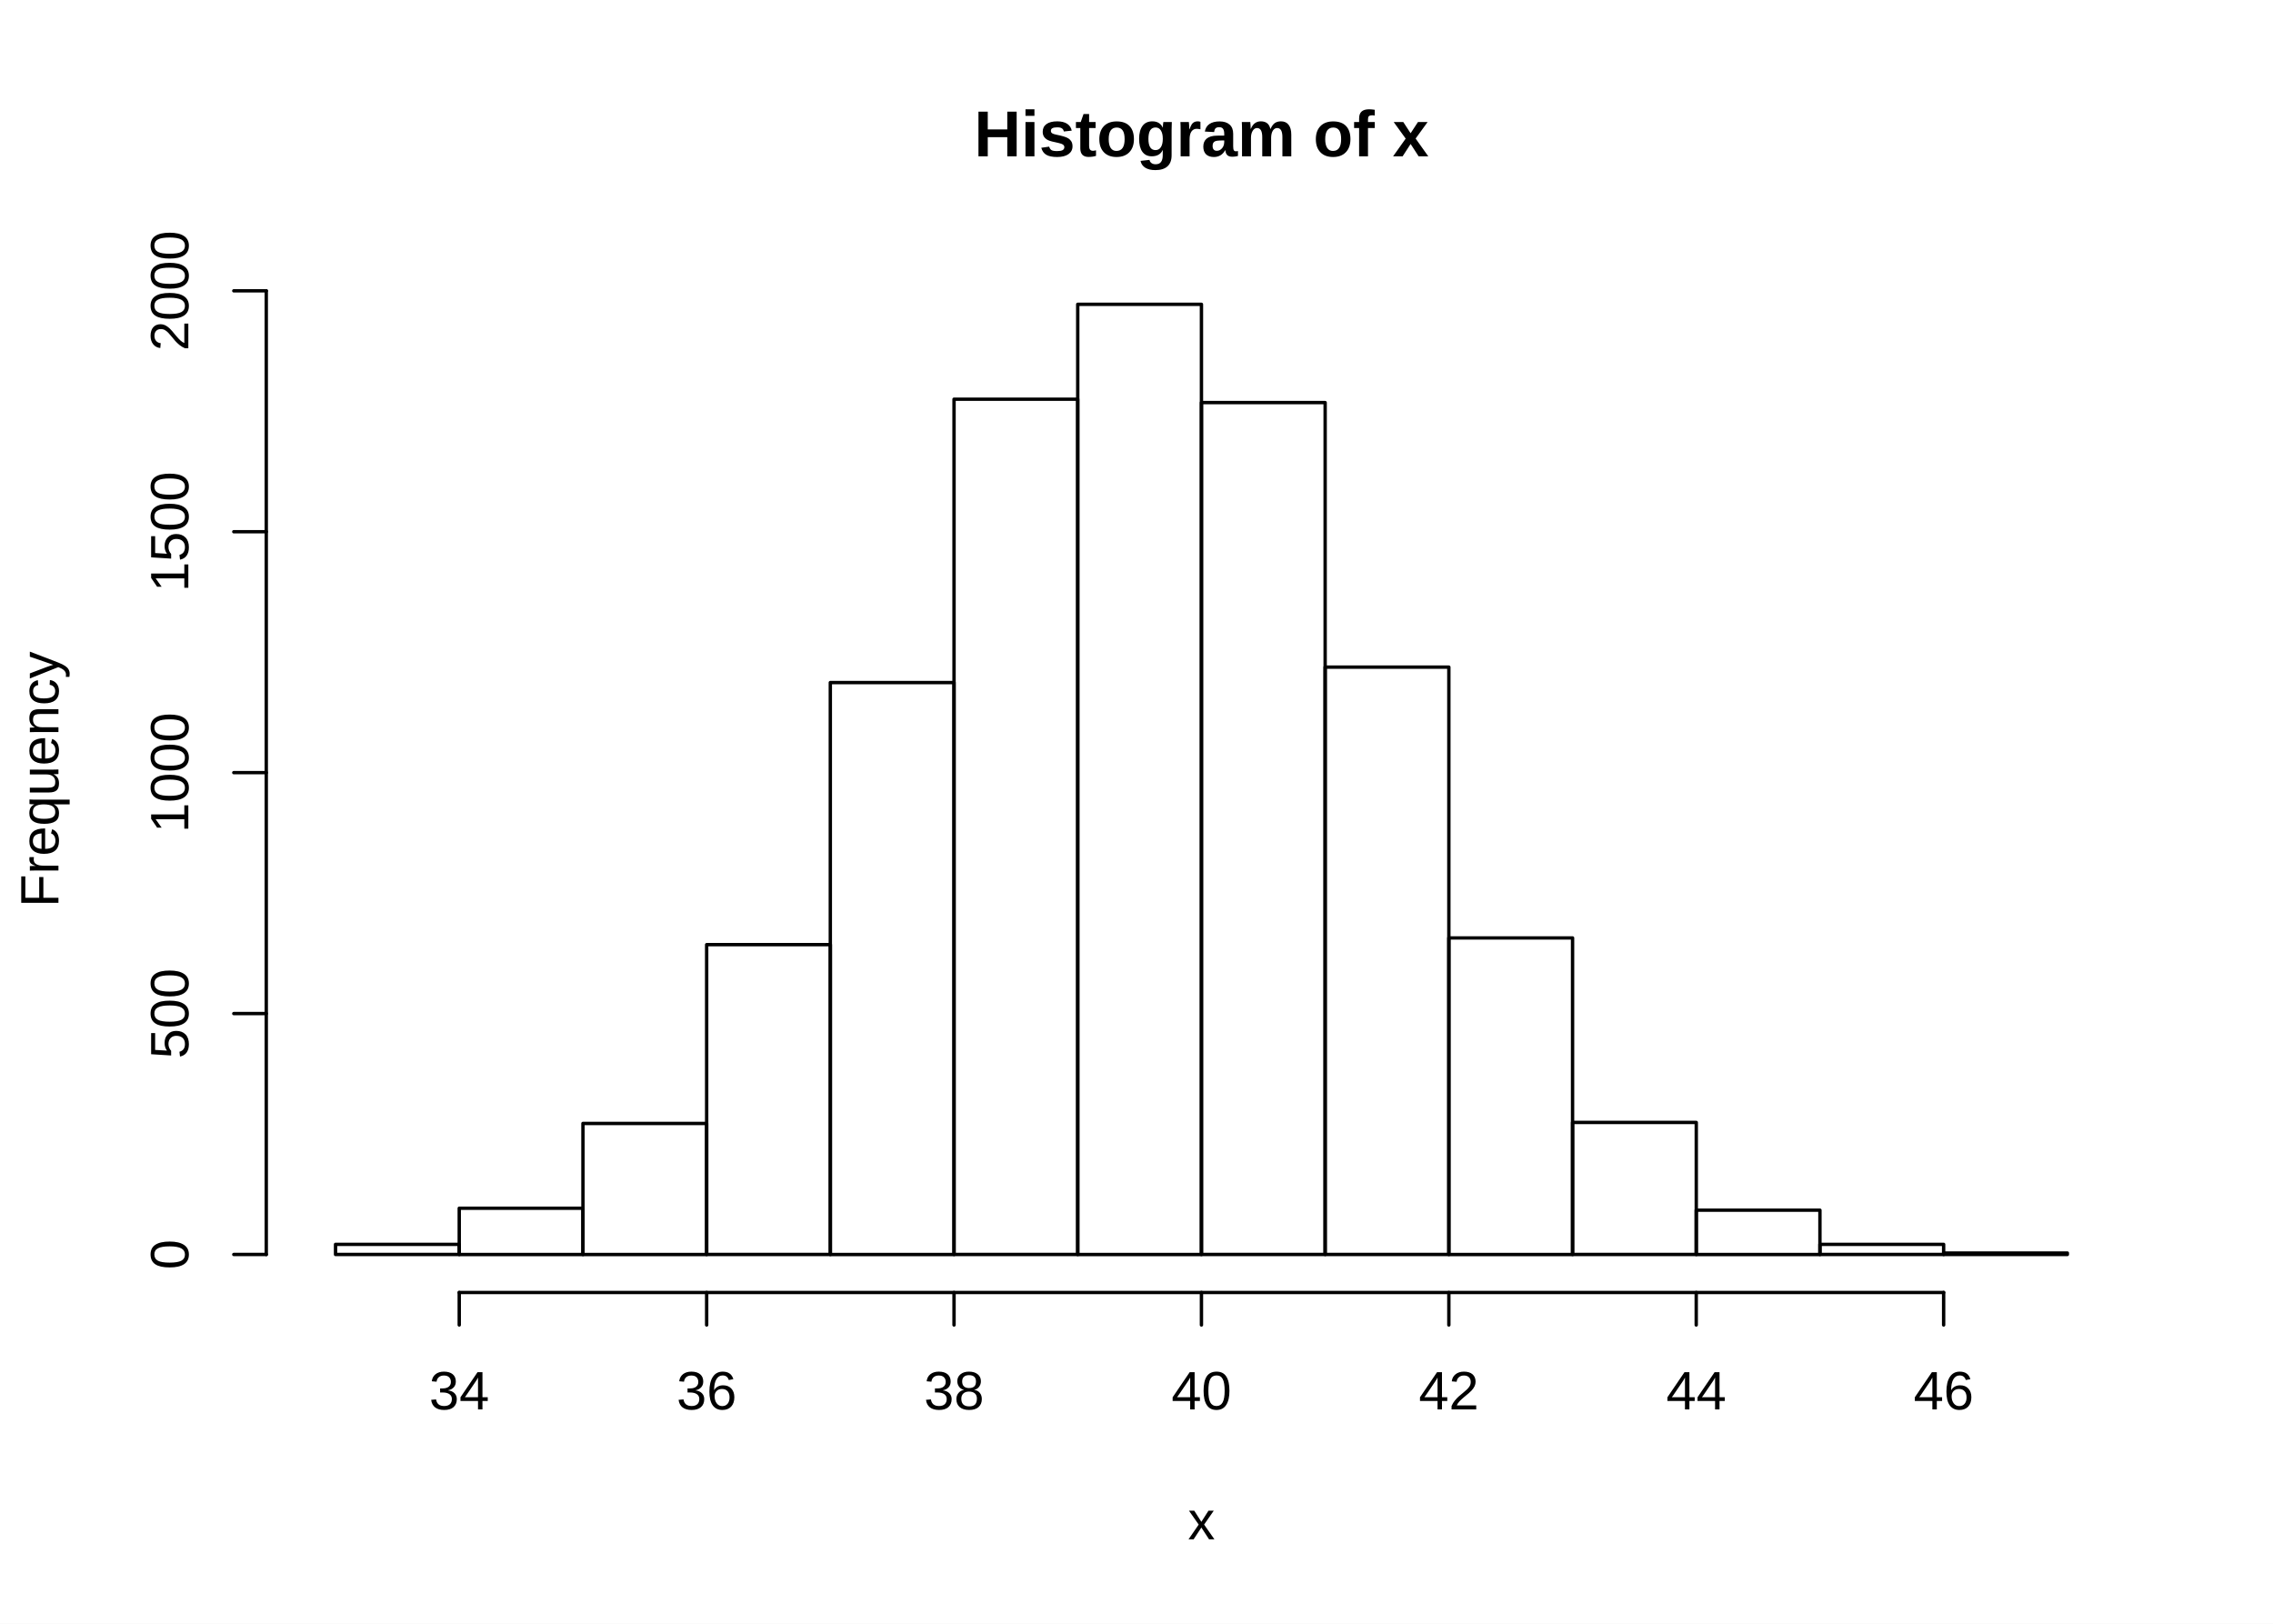
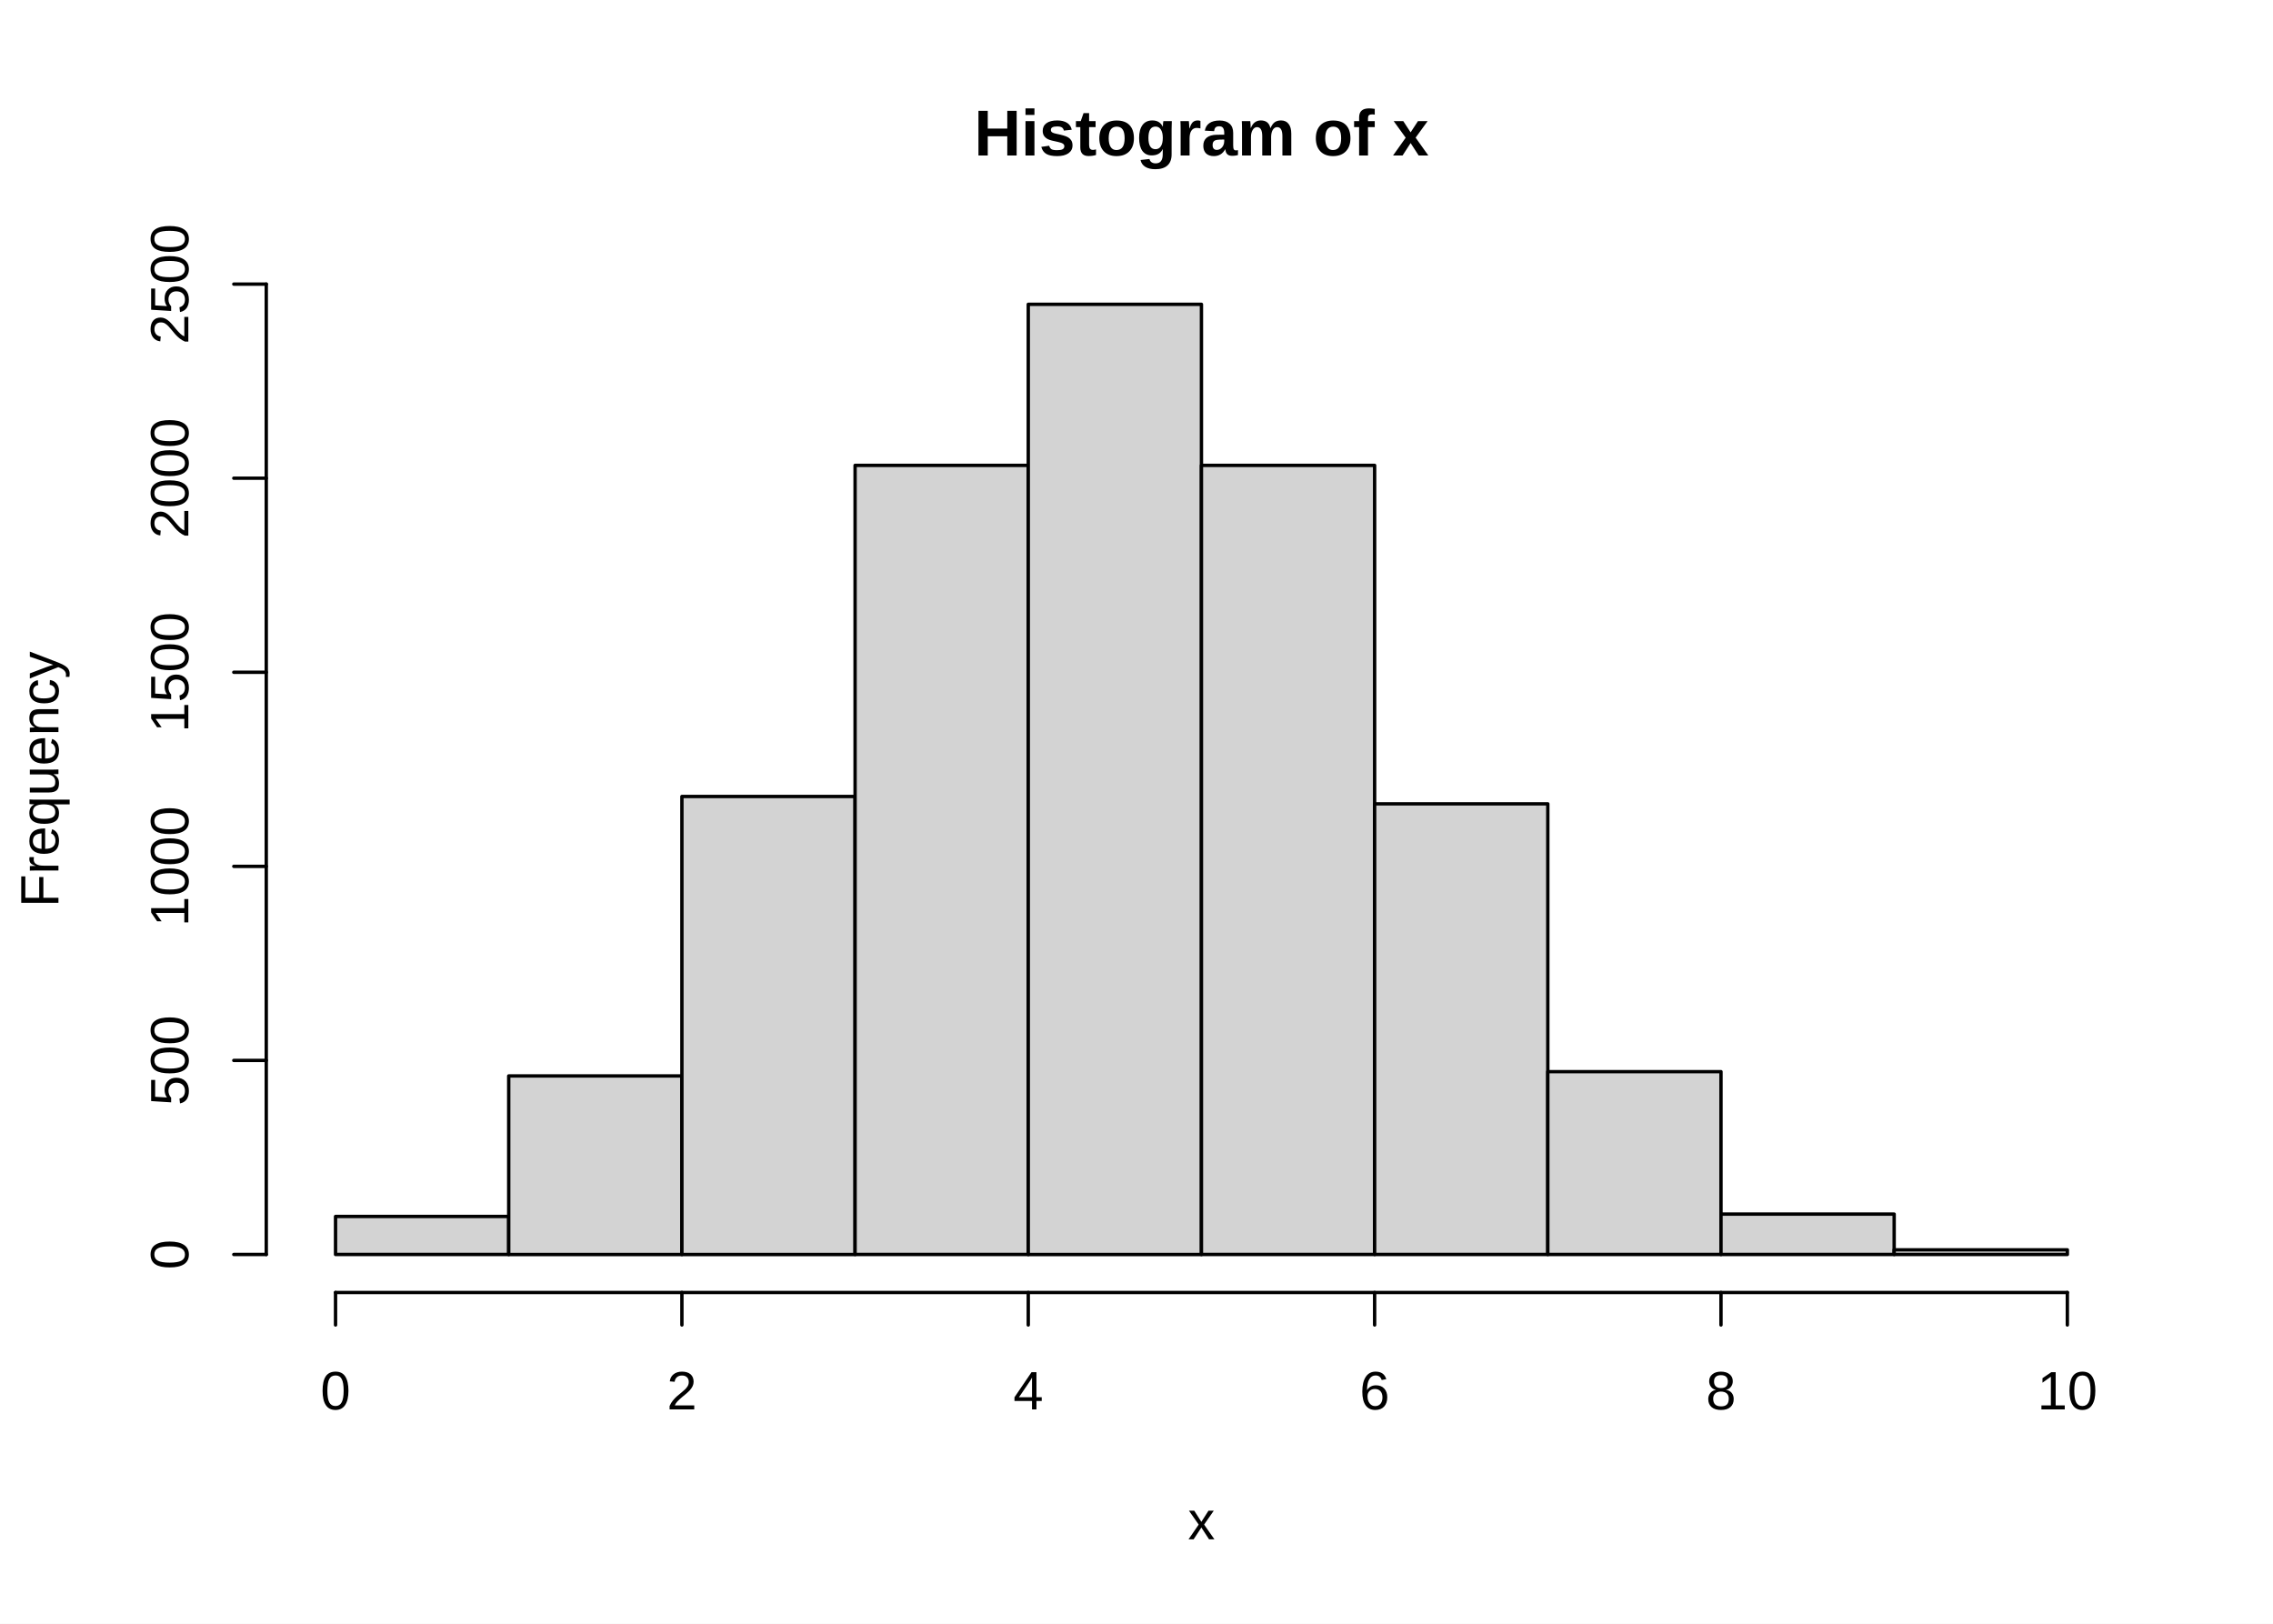
<svg xmlns="http://www.w3.org/2000/svg" viewBox="0 0 504.00 360.00">
  <defs>
    <style type="text/css">
    line, polyline, polygon, path, rect, circle {
      fill: none;
      stroke: #000000;
      stroke-linecap: round;
      stroke-linejoin: round;
      stroke-miterlimit: 10.00;
    }
  </style>
  </defs>
  <rect width="100%" height="100%" style="stroke: none; fill: #FFFFFF;" />
-   <text x="215.99" y="34.67" style="font-size: 14.40px; font-weight: bold; font-family: Arial;" textLength="100.81px" lengthAdjust="spacingAndGlyphs">Histogram of x</text>
-   <text x="263.40" y="341.28" style="font-size: 12.00px; font-family: Arial;" textLength="6.00px" lengthAdjust="spacingAndGlyphs">x</text>
-   <text transform="translate(12.96,201.15) rotate(-90)" style="font-size: 12.00px; font-family: Arial;" textLength="56.70px" lengthAdjust="spacingAndGlyphs">Frequency</text>
-   <line x1="101.83" y1="286.56" x2="430.97" y2="286.56" style="stroke-width: 0.75;" />
-   <line x1="101.83" y1="286.56" x2="101.83" y2="293.76" style="stroke-width: 0.75;" />
-   <line x1="156.69" y1="286.56" x2="156.69" y2="293.76" style="stroke-width: 0.75;" />
-   <line x1="211.54" y1="286.56" x2="211.54" y2="293.76" style="stroke-width: 0.75;" />
-   <line x1="266.40" y1="286.56" x2="266.40" y2="293.76" style="stroke-width: 0.75;" />
-   <line x1="321.26" y1="286.56" x2="321.26" y2="293.76" style="stroke-width: 0.75;" />
-   <line x1="376.11" y1="286.56" x2="376.11" y2="293.76" style="stroke-width: 0.75;" />
-   <line x1="430.97" y1="286.56" x2="430.97" y2="293.76" style="stroke-width: 0.75;" />
-   <text x="95.15" y="312.48" style="font-size: 12.00px; font-family: Arial;" textLength="13.35px" lengthAdjust="spacingAndGlyphs">34</text>
-   <text x="150.01" y="312.48" style="font-size: 12.00px; font-family: Arial;" textLength="13.35px" lengthAdjust="spacingAndGlyphs">36</text>
-   <text x="204.87" y="312.48" style="font-size: 12.00px; font-family: Arial;" textLength="13.35px" lengthAdjust="spacingAndGlyphs">38</text>
-   <text x="259.73" y="312.48" style="font-size: 12.00px; font-family: Arial;" textLength="13.35px" lengthAdjust="spacingAndGlyphs">40</text>
-   <text x="314.58" y="312.48" style="font-size: 12.00px; font-family: Arial;" textLength="13.35px" lengthAdjust="spacingAndGlyphs">42</text>
-   <text x="369.44" y="312.48" style="font-size: 12.00px; font-family: Arial;" textLength="13.35px" lengthAdjust="spacingAndGlyphs">44</text>
-   <text x="424.30" y="312.48" style="font-size: 12.00px; font-family: Arial;" textLength="13.35px" lengthAdjust="spacingAndGlyphs">46</text>
-   <line x1="59.04" y1="278.13" x2="59.04" y2="64.48" style="stroke-width: 0.75;" />
+   <text x="215.99" y="34.47" style="font-size: 14.40px; font-weight: bold; font-family: Liberation Sans;" textLength="100.81px" lengthAdjust="spacingAndGlyphs">Histogram of x</text>
+   <text x="263.40" y="341.28" style="font-size: 12.00px; font-family: Liberation Sans;" textLength="6.00px" lengthAdjust="spacingAndGlyphs">x</text>
+   <text transform="translate(12.96,201.15) rotate(-90)" style="font-size: 12.00px; font-family: Liberation Sans;" textLength="56.70px" lengthAdjust="spacingAndGlyphs">Frequency</text>
+   <line x1="74.40" y1="286.56" x2="458.40" y2="286.56" style="stroke-width: 0.75;" />
+   <line x1="74.40" y1="286.56" x2="74.40" y2="293.76" style="stroke-width: 0.75;" />
+   <line x1="151.20" y1="286.56" x2="151.20" y2="293.76" style="stroke-width: 0.75;" />
+   <line x1="228.00" y1="286.56" x2="228.00" y2="293.76" style="stroke-width: 0.75;" />
+   <line x1="304.80" y1="286.56" x2="304.80" y2="293.76" style="stroke-width: 0.75;" />
+   <line x1="381.60" y1="286.56" x2="381.60" y2="293.76" style="stroke-width: 0.75;" />
+   <line x1="458.40" y1="286.56" x2="458.40" y2="293.76" style="stroke-width: 0.75;" />
+   <text x="71.06" y="312.48" style="font-size: 12.00px; font-family: Liberation Sans;" textLength="6.67px" lengthAdjust="spacingAndGlyphs">0</text>
+   <text x="147.86" y="312.48" style="font-size: 12.00px; font-family: Liberation Sans;" textLength="6.67px" lengthAdjust="spacingAndGlyphs">2</text>
+   <text x="224.66" y="312.48" style="font-size: 12.00px; font-family: Liberation Sans;" textLength="6.67px" lengthAdjust="spacingAndGlyphs">4</text>
+   <text x="301.46" y="312.48" style="font-size: 12.00px; font-family: Liberation Sans;" textLength="6.67px" lengthAdjust="spacingAndGlyphs">6</text>
+   <text x="378.26" y="312.48" style="font-size: 12.00px; font-family: Liberation Sans;" textLength="6.67px" lengthAdjust="spacingAndGlyphs">8</text>
+   <text x="451.73" y="312.48" style="font-size: 12.00px; font-family: Liberation Sans;" textLength="13.35px" lengthAdjust="spacingAndGlyphs">10</text>
+   <line x1="59.04" y1="278.13" x2="59.04" y2="62.99" style="stroke-width: 0.75;" />
  <line x1="59.04" y1="278.13" x2="51.84" y2="278.13" style="stroke-width: 0.75;" />
-   <line x1="59.04" y1="224.72" x2="51.84" y2="224.72" style="stroke-width: 0.75;" />
-   <line x1="59.04" y1="171.30" x2="51.84" y2="171.30" style="stroke-width: 0.75;" />
-   <line x1="59.04" y1="117.89" x2="51.84" y2="117.89" style="stroke-width: 0.75;" />
-   <line x1="59.04" y1="64.48" x2="51.84" y2="64.48" style="stroke-width: 0.75;" />
-   <text transform="translate(41.76,281.47) rotate(-90)" style="font-size: 12.00px; font-family: Arial;" textLength="6.67px" lengthAdjust="spacingAndGlyphs">0</text>
-   <text transform="translate(41.76,234.73) rotate(-90)" style="font-size: 12.00px; font-family: Arial;" textLength="20.02px" lengthAdjust="spacingAndGlyphs">500</text>
-   <text transform="translate(41.76,184.65) rotate(-90)" style="font-size: 12.00px; font-family: Arial;" textLength="26.70px" lengthAdjust="spacingAndGlyphs">1000</text>
-   <text transform="translate(41.76,131.24) rotate(-90)" style="font-size: 12.00px; font-family: Arial;" textLength="26.70px" lengthAdjust="spacingAndGlyphs">1500</text>
-   <text transform="translate(41.76,77.82) rotate(-90)" style="font-size: 12.00px; font-family: Arial;" textLength="26.70px" lengthAdjust="spacingAndGlyphs">2000</text>
+   <line x1="59.04" y1="235.11" x2="51.84" y2="235.11" style="stroke-width: 0.75;" />
+   <line x1="59.04" y1="192.08" x2="51.84" y2="192.08" style="stroke-width: 0.75;" />
+   <line x1="59.04" y1="149.05" x2="51.84" y2="149.05" style="stroke-width: 0.75;" />
+   <line x1="59.04" y1="106.02" x2="51.84" y2="106.02" style="stroke-width: 0.75;" />
+   <line x1="59.04" y1="62.99" x2="51.84" y2="62.99" style="stroke-width: 0.75;" />
+   <text transform="translate(41.76,281.47) rotate(-90)" style="font-size: 12.00px; font-family: Liberation Sans;" textLength="6.67px" lengthAdjust="spacingAndGlyphs">0</text>
+   <text transform="translate(41.76,245.12) rotate(-90)" style="font-size: 12.00px; font-family: Liberation Sans;" textLength="20.02px" lengthAdjust="spacingAndGlyphs">500</text>
+   <text transform="translate(41.76,205.42) rotate(-90)" style="font-size: 12.00px; font-family: Liberation Sans;" textLength="26.70px" lengthAdjust="spacingAndGlyphs">1000</text>
+   <text transform="translate(41.76,162.40) rotate(-90)" style="font-size: 12.00px; font-family: Liberation Sans;" textLength="26.70px" lengthAdjust="spacingAndGlyphs">1500</text>
+   <text transform="translate(41.76,119.37) rotate(-90)" style="font-size: 12.00px; font-family: Liberation Sans;" textLength="26.70px" lengthAdjust="spacingAndGlyphs">2000</text>
+   <text transform="translate(41.76,76.34) rotate(-90)" style="font-size: 12.00px; font-family: Liberation Sans;" textLength="26.70px" lengthAdjust="spacingAndGlyphs">2500</text>
  <defs>
    <clipPath id="cpNTkuMDR8NDczLjc2fDI4Ni41Nnw1OS4wNA==">
      <rect x="59.04" y="59.04" width="414.72" height="227.52" />
    </clipPath>
  </defs>
-   <rect x="74.40" y="275.89" width="27.43" height="2.24" style="stroke-width: 0.75;" clip-path="url(#cpNTkuMDR8NDczLjc2fDI4Ni41Nnw1OS4wNA==)" />
-   <rect x="101.83" y="267.88" width="27.43" height="10.26" style="stroke-width: 0.75;" clip-path="url(#cpNTkuMDR8NDczLjc2fDI4Ni41Nnw1OS4wNA==)" />
-   <rect x="129.26" y="249.08" width="27.43" height="29.06" style="stroke-width: 0.75;" clip-path="url(#cpNTkuMDR8NDczLjc2fDI4Ni41Nnw1OS4wNA==)" />
-   <rect x="156.69" y="209.44" width="27.43" height="68.69" style="stroke-width: 0.75;" clip-path="url(#cpNTkuMDR8NDczLjc2fDI4Ni41Nnw1OS4wNA==)" />
-   <rect x="184.11" y="151.33" width="27.43" height="126.81" style="stroke-width: 0.75;" clip-path="url(#cpNTkuMDR8NDczLjc2fDI4Ni41Nnw1OS4wNA==)" />
-   <rect x="211.54" y="88.51" width="27.43" height="189.62" style="stroke-width: 0.75;" clip-path="url(#cpNTkuMDR8NDczLjc2fDI4Ni41Nnw1OS4wNA==)" />
-   <rect x="238.97" y="67.47" width="27.43" height="210.67" style="stroke-width: 0.75;" clip-path="url(#cpNTkuMDR8NDczLjc2fDI4Ni41Nnw1OS4wNA==)" />
-   <rect x="266.40" y="89.26" width="27.43" height="188.87" style="stroke-width: 0.75;" clip-path="url(#cpNTkuMDR8NDczLjc2fDI4Ni41Nnw1OS4wNA==)" />
-   <rect x="293.83" y="147.91" width="27.43" height="130.22" style="stroke-width: 0.75;" clip-path="url(#cpNTkuMDR8NDczLjc2fDI4Ni41Nnw1OS4wNA==)" />
-   <rect x="321.26" y="207.95" width="27.43" height="70.19" style="stroke-width: 0.75;" clip-path="url(#cpNTkuMDR8NDczLjc2fDI4Ni41Nnw1OS4wNA==)" />
-   <rect x="348.69" y="248.86" width="27.43" height="29.27" style="stroke-width: 0.75;" clip-path="url(#cpNTkuMDR8NDczLjc2fDI4Ni41Nnw1OS4wNA==)" />
-   <rect x="376.11" y="268.31" width="27.43" height="9.83" style="stroke-width: 0.75;" clip-path="url(#cpNTkuMDR8NDczLjc2fDI4Ni41Nnw1OS4wNA==)" />
-   <rect x="403.54" y="275.89" width="27.43" height="2.24" style="stroke-width: 0.75;" clip-path="url(#cpNTkuMDR8NDczLjc2fDI4Ni41Nnw1OS4wNA==)" />
-   <rect x="430.97" y="277.81" width="27.43" height="0.32" style="stroke-width: 0.75;" clip-path="url(#cpNTkuMDR8NDczLjc2fDI4Ni41Nnw1OS4wNA==)" />
+   <rect x="74.40" y="269.70" width="38.40" height="8.43" style="stroke-width: 0.75; fill: #D3D3D3;" clip-path="url(#cpNTkuMDR8NDczLjc2fDI4Ni41Nnw1OS4wNA==)" />
+   <rect x="112.80" y="238.55" width="38.40" height="39.59" style="stroke-width: 0.75; fill: #D3D3D3;" clip-path="url(#cpNTkuMDR8NDczLjc2fDI4Ni41Nnw1OS4wNA==)" />
+   <rect x="151.20" y="176.59" width="38.40" height="101.55" style="stroke-width: 0.75; fill: #D3D3D3;" clip-path="url(#cpNTkuMDR8NDczLjc2fDI4Ni41Nnw1OS4wNA==)" />
+   <rect x="189.60" y="103.18" width="38.40" height="174.95" style="stroke-width: 0.75; fill: #D3D3D3;" clip-path="url(#cpNTkuMDR8NDczLjc2fDI4Ni41Nnw1OS4wNA==)" />
+   <rect x="228.00" y="67.47" width="38.40" height="210.67" style="stroke-width: 0.75; fill: #D3D3D3;" clip-path="url(#cpNTkuMDR8NDczLjc2fDI4Ni41Nnw1OS4wNA==)" />
+   <rect x="266.40" y="103.18" width="38.40" height="174.95" style="stroke-width: 0.75; fill: #D3D3D3;" clip-path="url(#cpNTkuMDR8NDczLjc2fDI4Ni41Nnw1OS4wNA==)" />
+   <rect x="304.80" y="178.22" width="38.40" height="99.91" style="stroke-width: 0.75; fill: #D3D3D3;" clip-path="url(#cpNTkuMDR8NDczLjc2fDI4Ni41Nnw1OS4wNA==)" />
+   <rect x="343.20" y="237.60" width="38.40" height="40.53" style="stroke-width: 0.75; fill: #D3D3D3;" clip-path="url(#cpNTkuMDR8NDczLjc2fDI4Ni41Nnw1OS4wNA==)" />
+   <rect x="381.60" y="269.18" width="38.40" height="8.95" style="stroke-width: 0.75; fill: #D3D3D3;" clip-path="url(#cpNTkuMDR8NDczLjc2fDI4Ni41Nnw1OS4wNA==)" />
+   <rect x="420.00" y="277.10" width="38.40" height="1.03" style="stroke-width: 0.75; fill: #D3D3D3;" clip-path="url(#cpNTkuMDR8NDczLjc2fDI4Ni41Nnw1OS4wNA==)" />
</svg>
